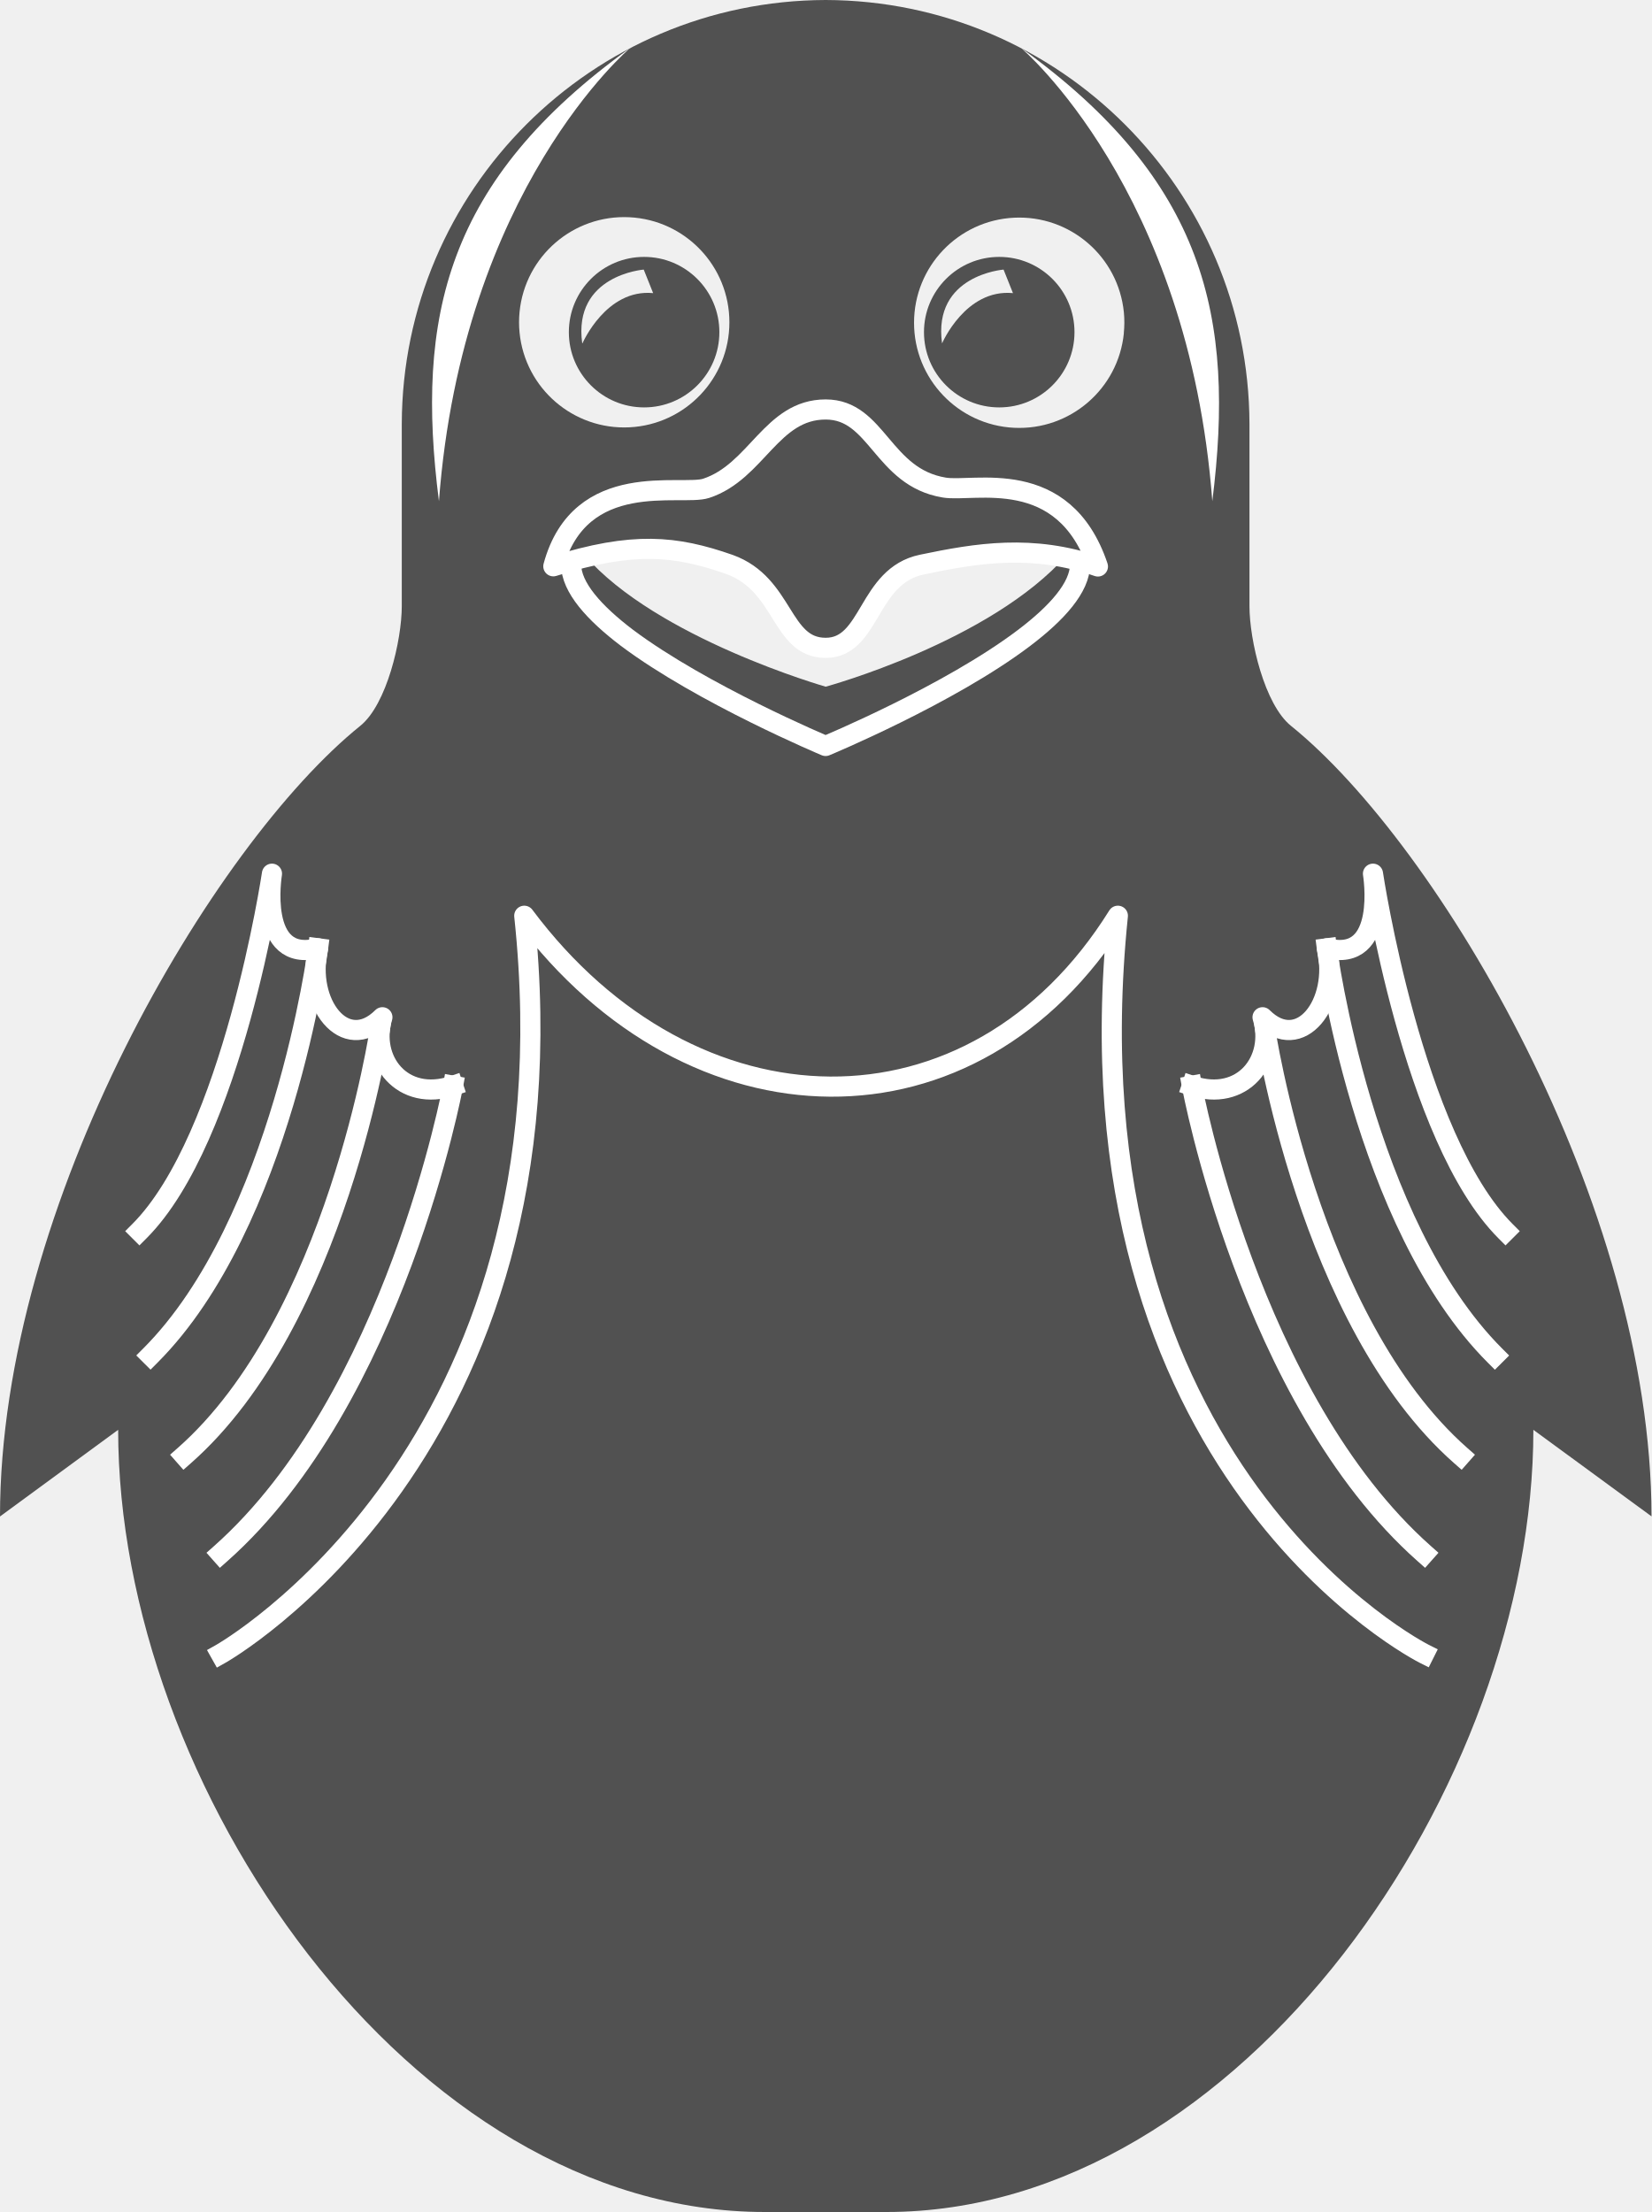
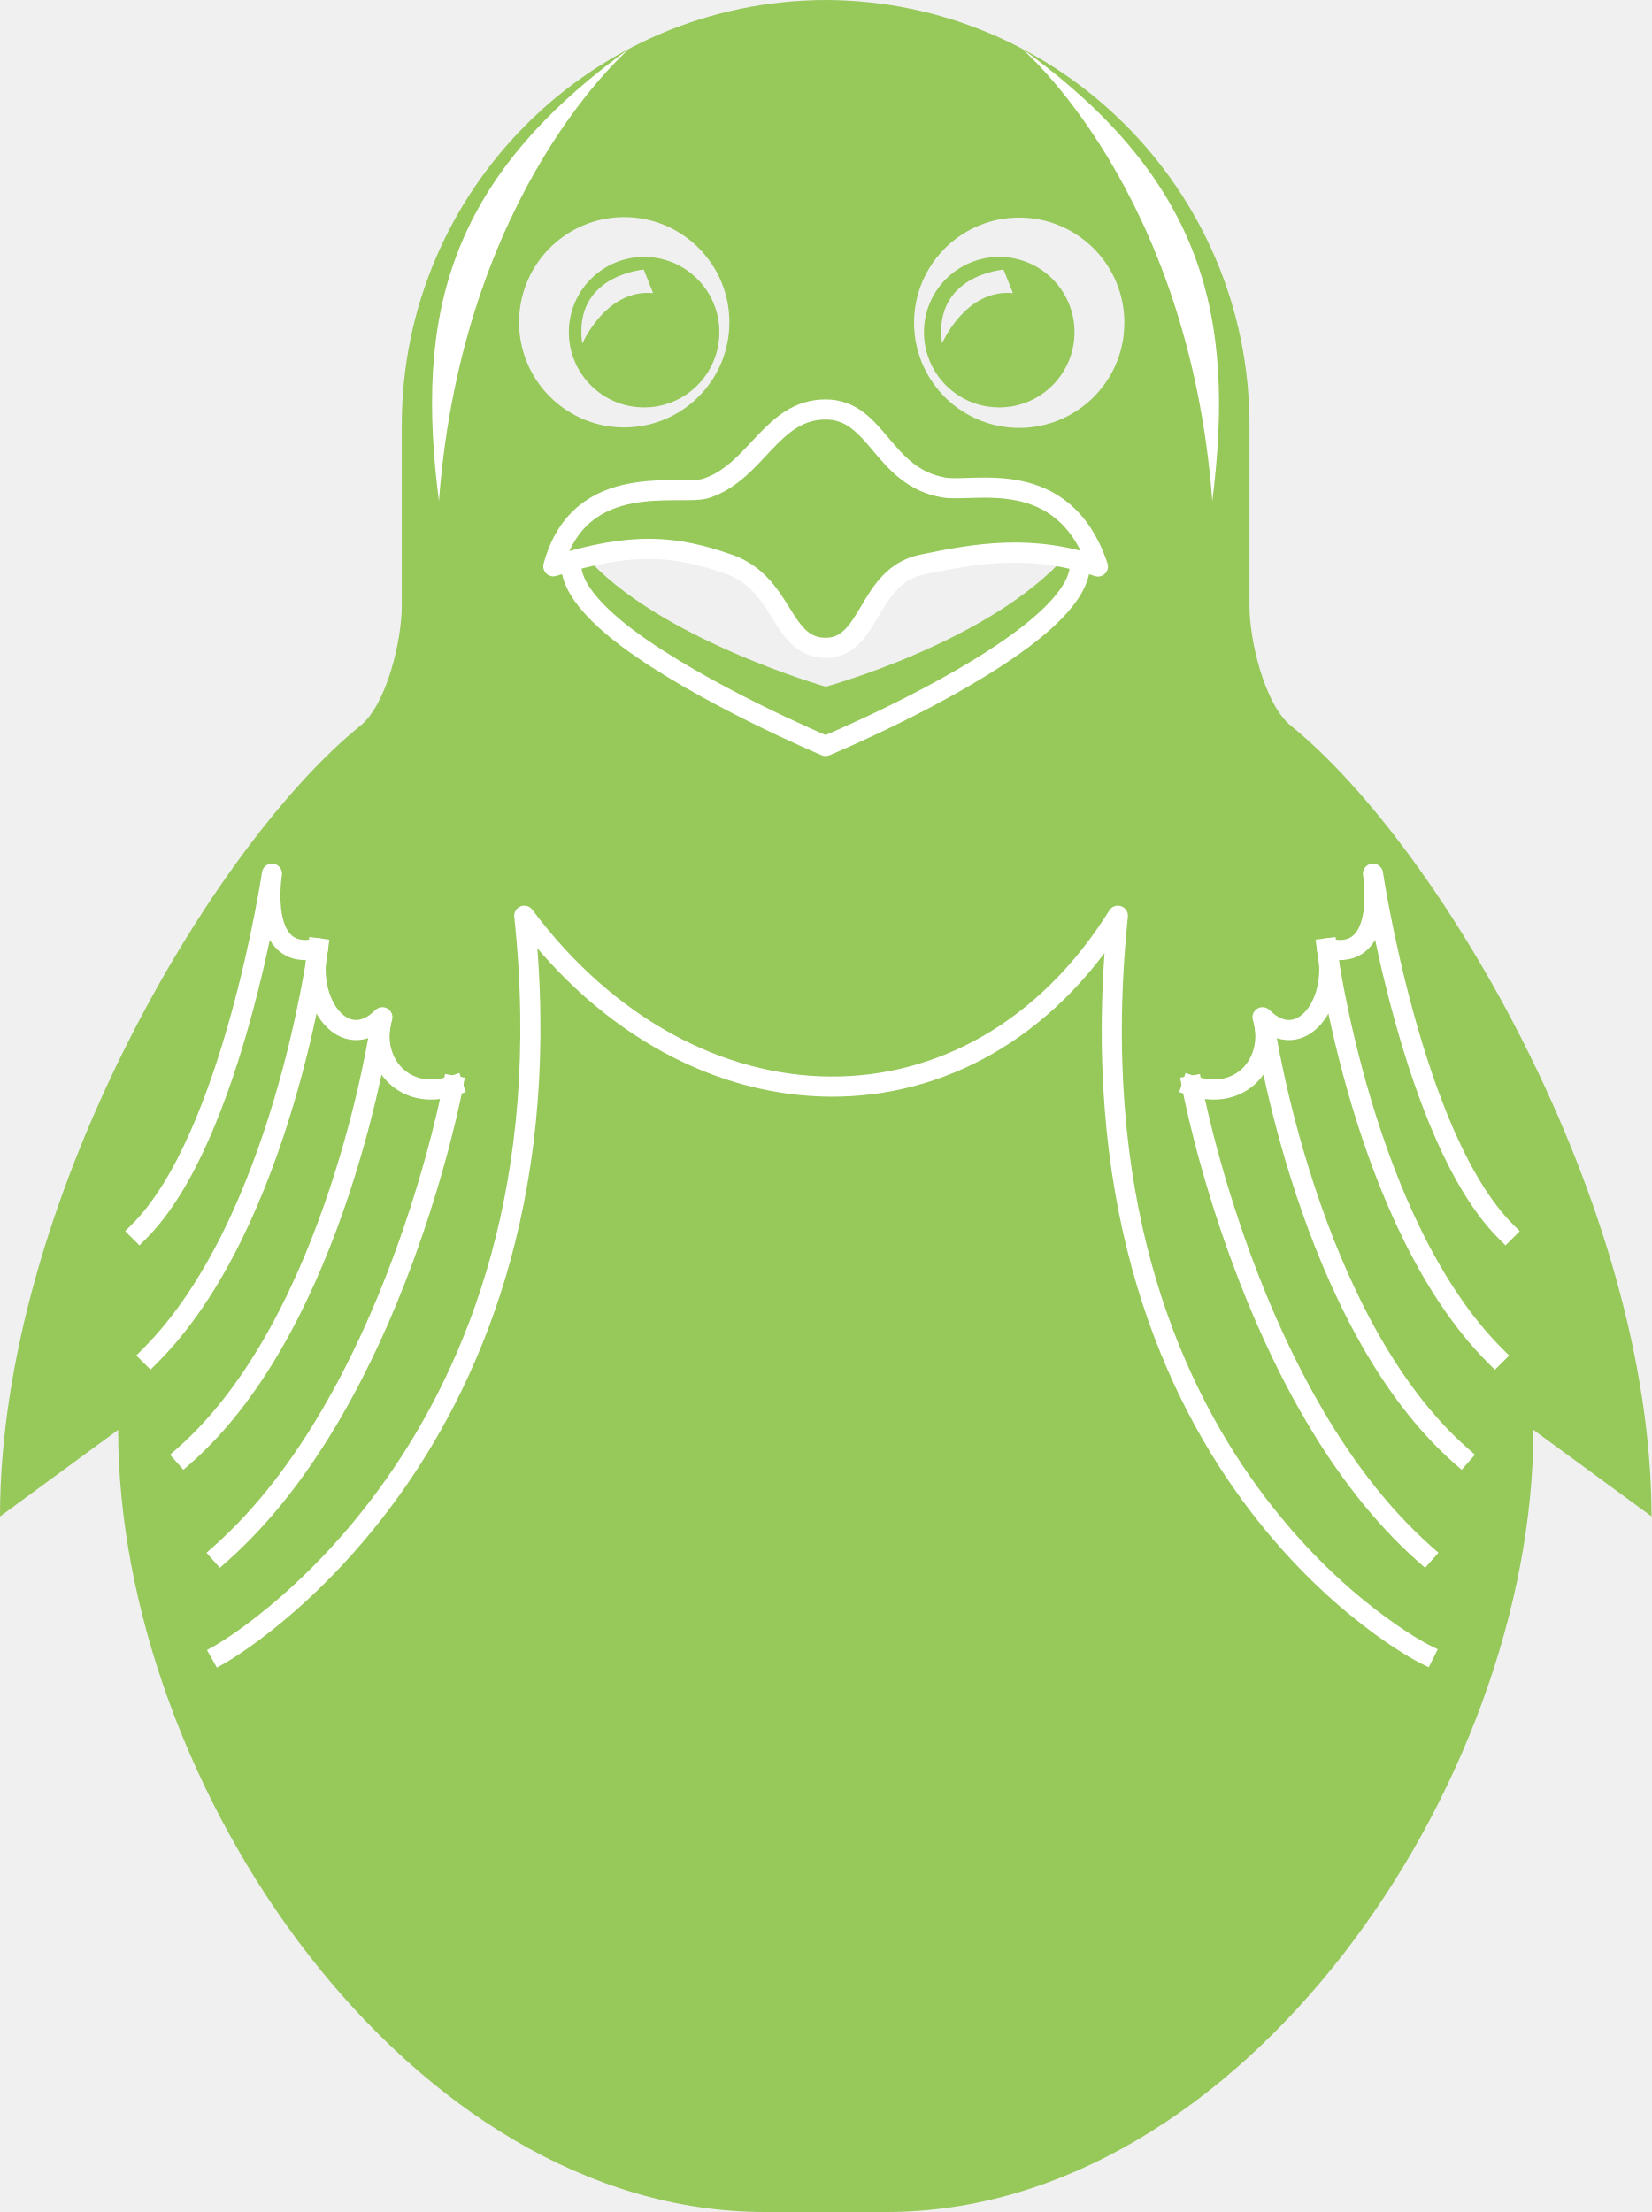
<svg xmlns="http://www.w3.org/2000/svg" viewBox="0 0 175.53 235.15">
  <defs>
-     <style>.cls-1{fill:#515151;}.cls-2,.cls-3{fill:none;stroke:#fff;stroke-linejoin:round;}.cls-2{stroke-linecap:round;stroke-width:2.14px;}.cls-3{stroke-linecap:square;stroke-width:2.14px;}.cls-4{fill:#fff;}</style>
+     <style>.cls-1{fill: #96c85a;}.cls-2,.cls-3{fill:none;stroke:#fff;stroke-linejoin:round;}.cls-2{stroke-linecap:round;stroke-width:2.14px;}.cls-3{stroke-linecap:square;stroke-width:2.14px;}.cls-4{fill:#fff;}</style>
  </defs>
  <g id="Layer_2" data-name="Layer 2">
    <g id="Layer_1-2" data-name="Layer 1">
      <g id="Layer_2-2" data-name="Layer 2">
        <g id="Layer_1-2-2" data-name="Layer 1-2">
          <path class="cls-1" d="M137.23,77.16c-2.81-2.27-4.41-9.11-4.41-12.72V45.06A45.19,45.19,0,0,0,87.77,0h0A45.19,45.19,0,0,0,42.71,45.06V64.44c0,3.61-1.6,10.46-4.41,12.72C22.63,89.79,0,127.95,0,161.21L12.56,152c0,37.81,30.93,83.15,68.74,83.15H94.23C132,235.15,163,189.81,163,152l12.56,9.2C175.53,127.95,152.9,89.79,137.23,77.16Zm-82-44a11.18,11.18,0,1,1,0,2.2A11.15,11.15,0,0,1,55.23,33.16ZM87.77,73s-18-5.14-25.65-14c0,0,9.37-1.57,16.27,1.33,3.23,1.36,6.22,8.49,9.38,8.49,3.37,0,4.93-6.63,8.78-8.37,6.38-2.87,16.86-1.45,16.86-1.45C105.3,68.23,87.77,73,87.77,73Zm31.7-37.59a11.18,11.18,0,1,1,0-2.2A11.15,11.15,0,0,1,119.46,35.43Z" />
          <path class="cls-2" d="M116.71,60.22c-7-2.41-12.87-1.42-18.71-.2s-5.4,8.85-10.23,8.85S83.43,62.12,77.53,60c-5.72-2-10.23-2.47-18.71.2,2.84-10.45,13.61-7.41,16.25-8.29,5.38-1.77,6.92-8.38,12.7-8.38,5.5,0,6,7.21,12.6,8.3C103.5,52.37,113.06,49.41,116.71,60.22Z" />
          <path class="cls-2" d="M60.71,60c0,2.45,2.48,5.18,5.93,7.8,8,6,21.12,11.5,21.12,11.5s13.16-5.46,21.12-11.5c3.46-2.62,5.93-5.36,5.93-7.8" />
          <path class="cls-1" d="M68.47,27.31a8,8,0,1,0,8,8,8,8,0,0,0-8-8Zm-6.58,9.18c-1-7.26,6.54-7.83,6.54-7.83l1,2.5c-5-.48-7.51,5.33-7.51,5.33Z" />
          <path class="cls-1" d="M106.22,27.31a8,8,0,1,0,8,8A8,8,0,0,0,106.22,27.31Zm-6.08,9.18c-1-7.26,6.54-7.83,6.54-7.83l1,2.5C102.64,30.68,100.15,36.49,100.15,36.49Z" />
          <path class="cls-3" d="M23.46,175.82S61.8,154.28,55.73,97.35c17.86,23.9,47.8,24.54,63.1,0-6.07,59.11,32.57,78.46,32.57,78.46" />
          <path class="cls-3" d="M48.16,115.42c-5.39,1.8-8.9-2.74-7.51-7.28-4,4-8.19-1.53-6.84-7.33-6.48,1.61-4.9-7.93-4.9-7.93s-4.19,28.08-14.09,38" />
          <path class="cls-3" d="M48.16,115.42S42,148.7,23.46,165.16" />
          <path class="cls-3" d="M40.41,109.25s-4.6,31.21-20.82,45.49" />
          <path class="cls-3" d="M33.81,100.81S30,130.05,16,144.09" />
          <path class="cls-3" d="M126.7,115.42c5.39,1.8,8.9-2.74,7.51-7.28,4,4,8.19-1.53,6.84-7.33,6.48,1.61,4.9-7.93,4.9-7.93s4.19,28.08,14.09,38" />
          <path class="cls-3" d="M126.7,115.42s6.13,33.28,24.7,49.74" />
          <path class="cls-3" d="M134.46,109.25s4.6,31.21,20.82,45.49" />
          <path class="cls-3" d="M141.05,100.81s3.82,29.24,17.86,43.29" />
          <path class="cls-4" d="M67,5.09s-17.84,15-20.34,48.19C44.16,33.72,47.37,19.2,67,5.09Z" />
          <path class="cls-4" d="M108.53,5.09s17.84,15,20.34,48.19C131.33,33.72,128.12,19.2,108.53,5.09Z" />
        </g>
      </g>
    </g>
  </g>
</svg>
